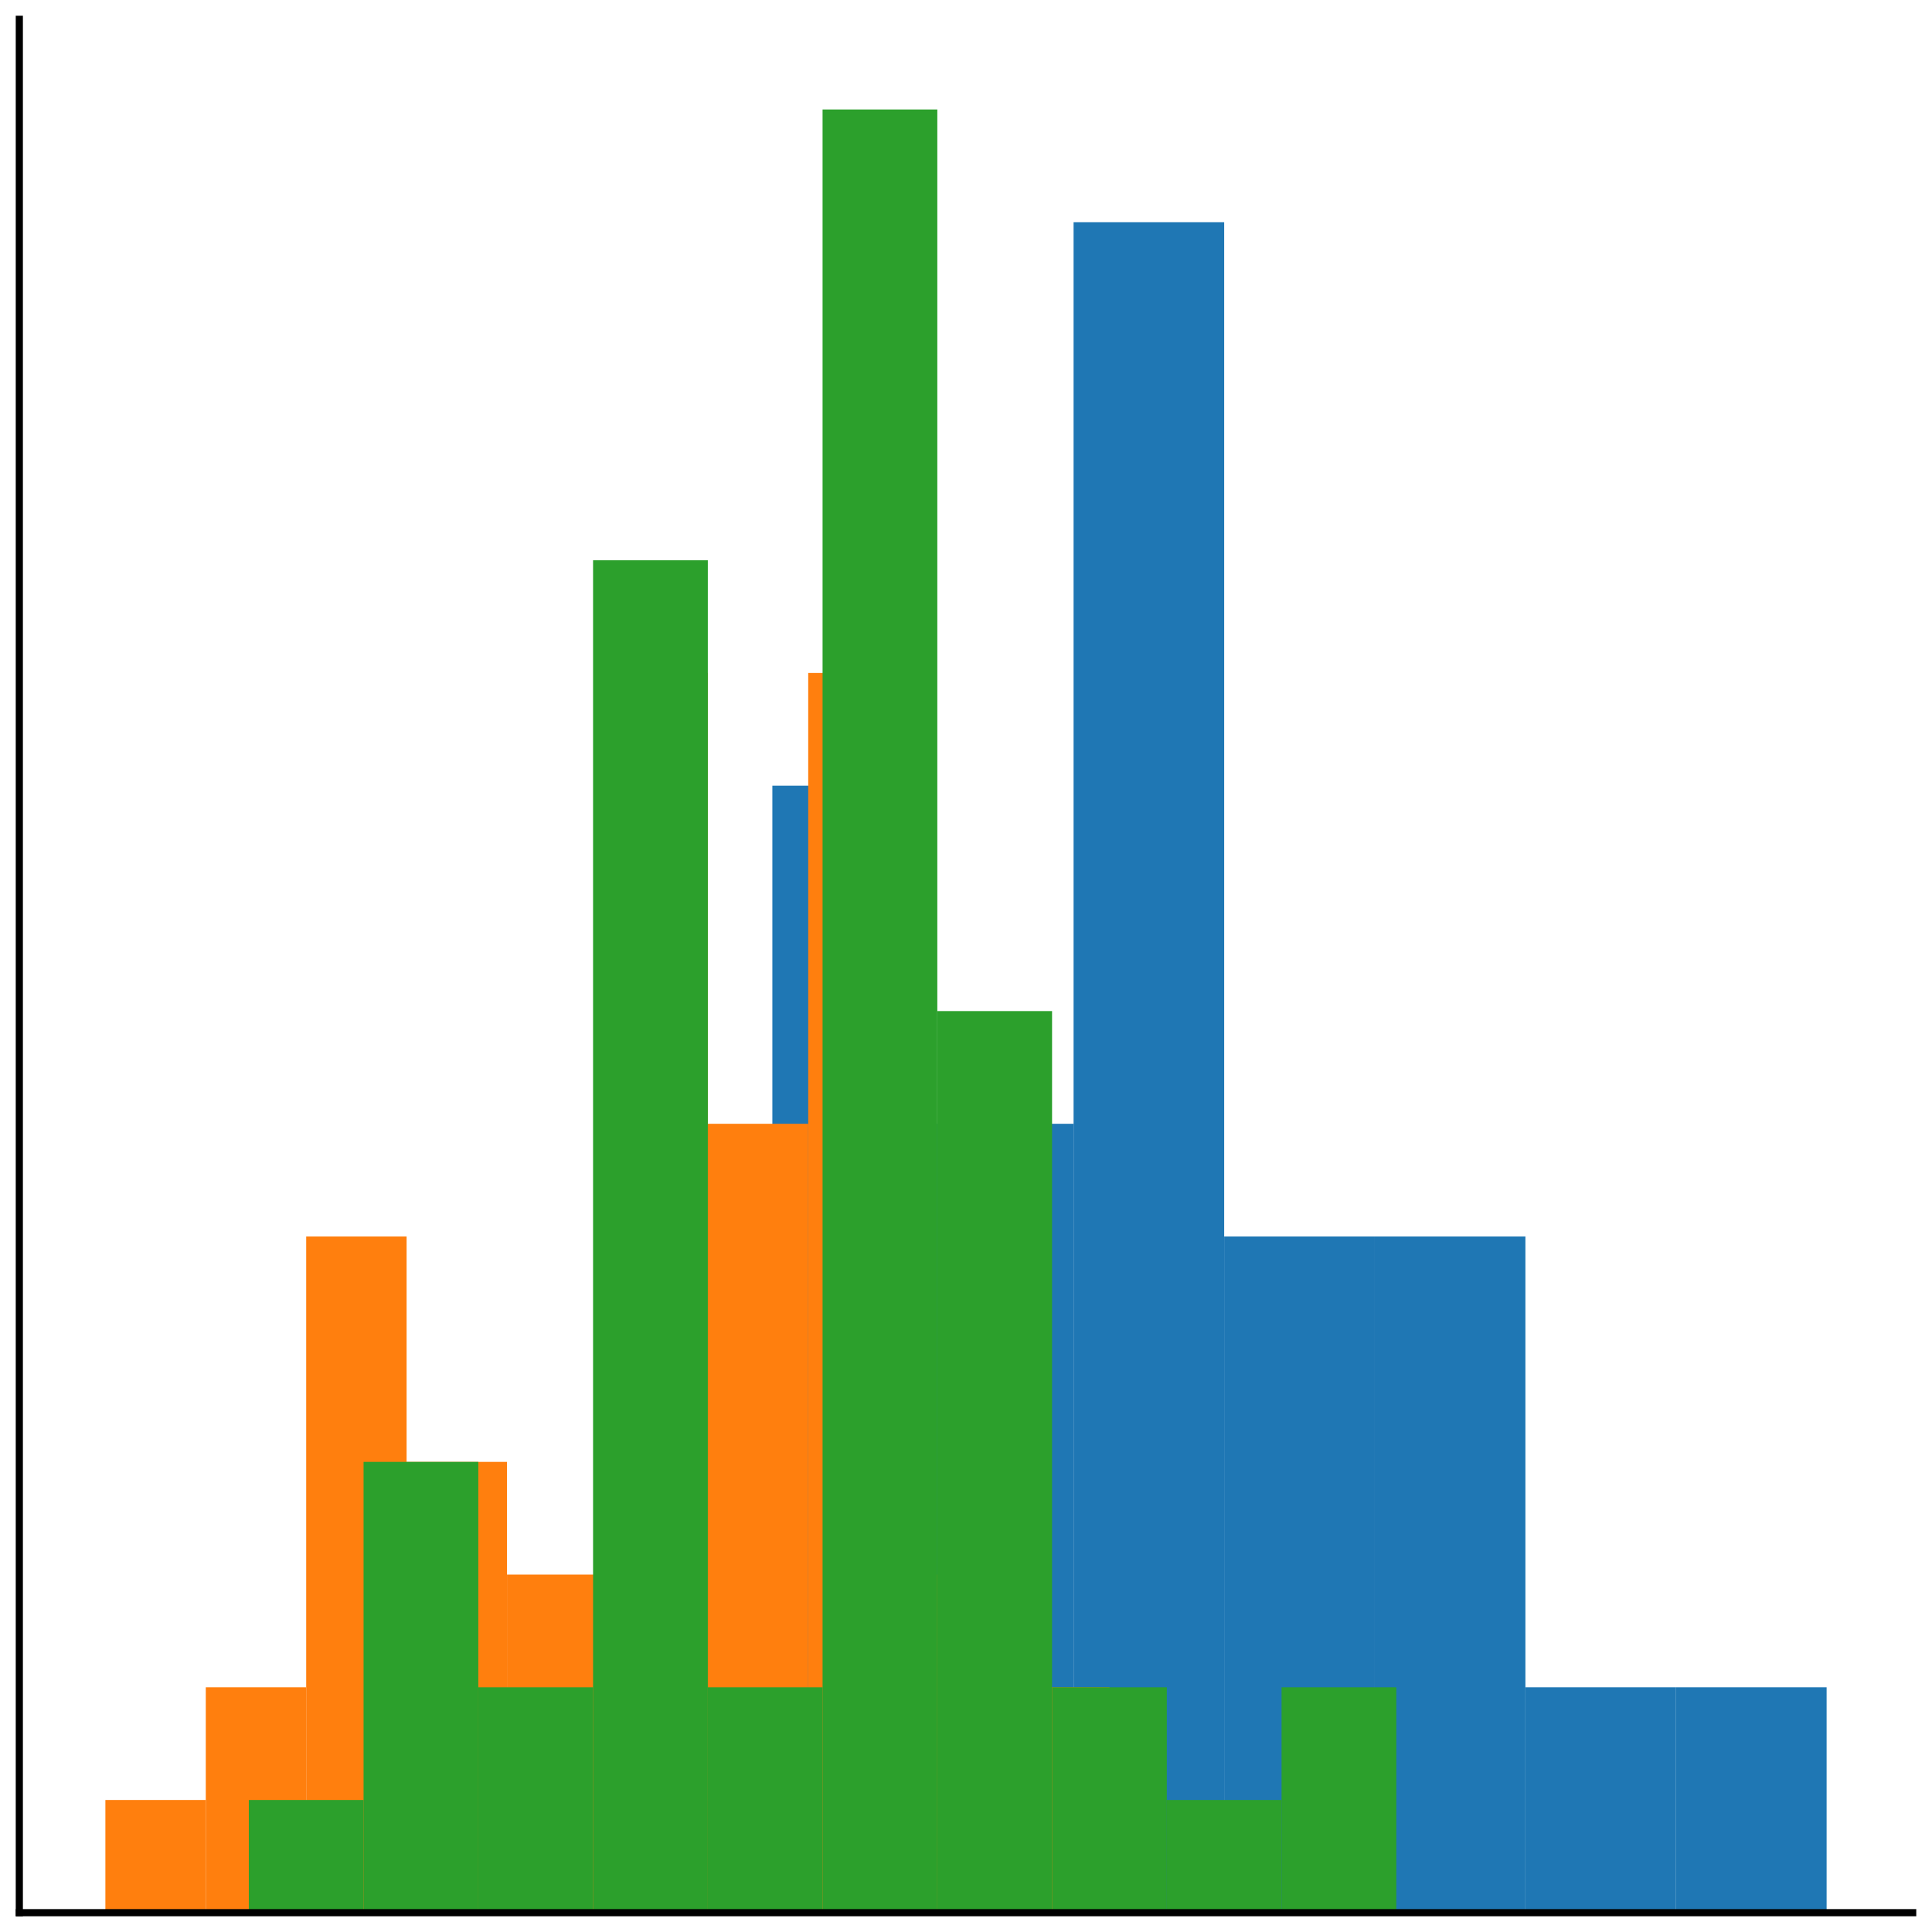
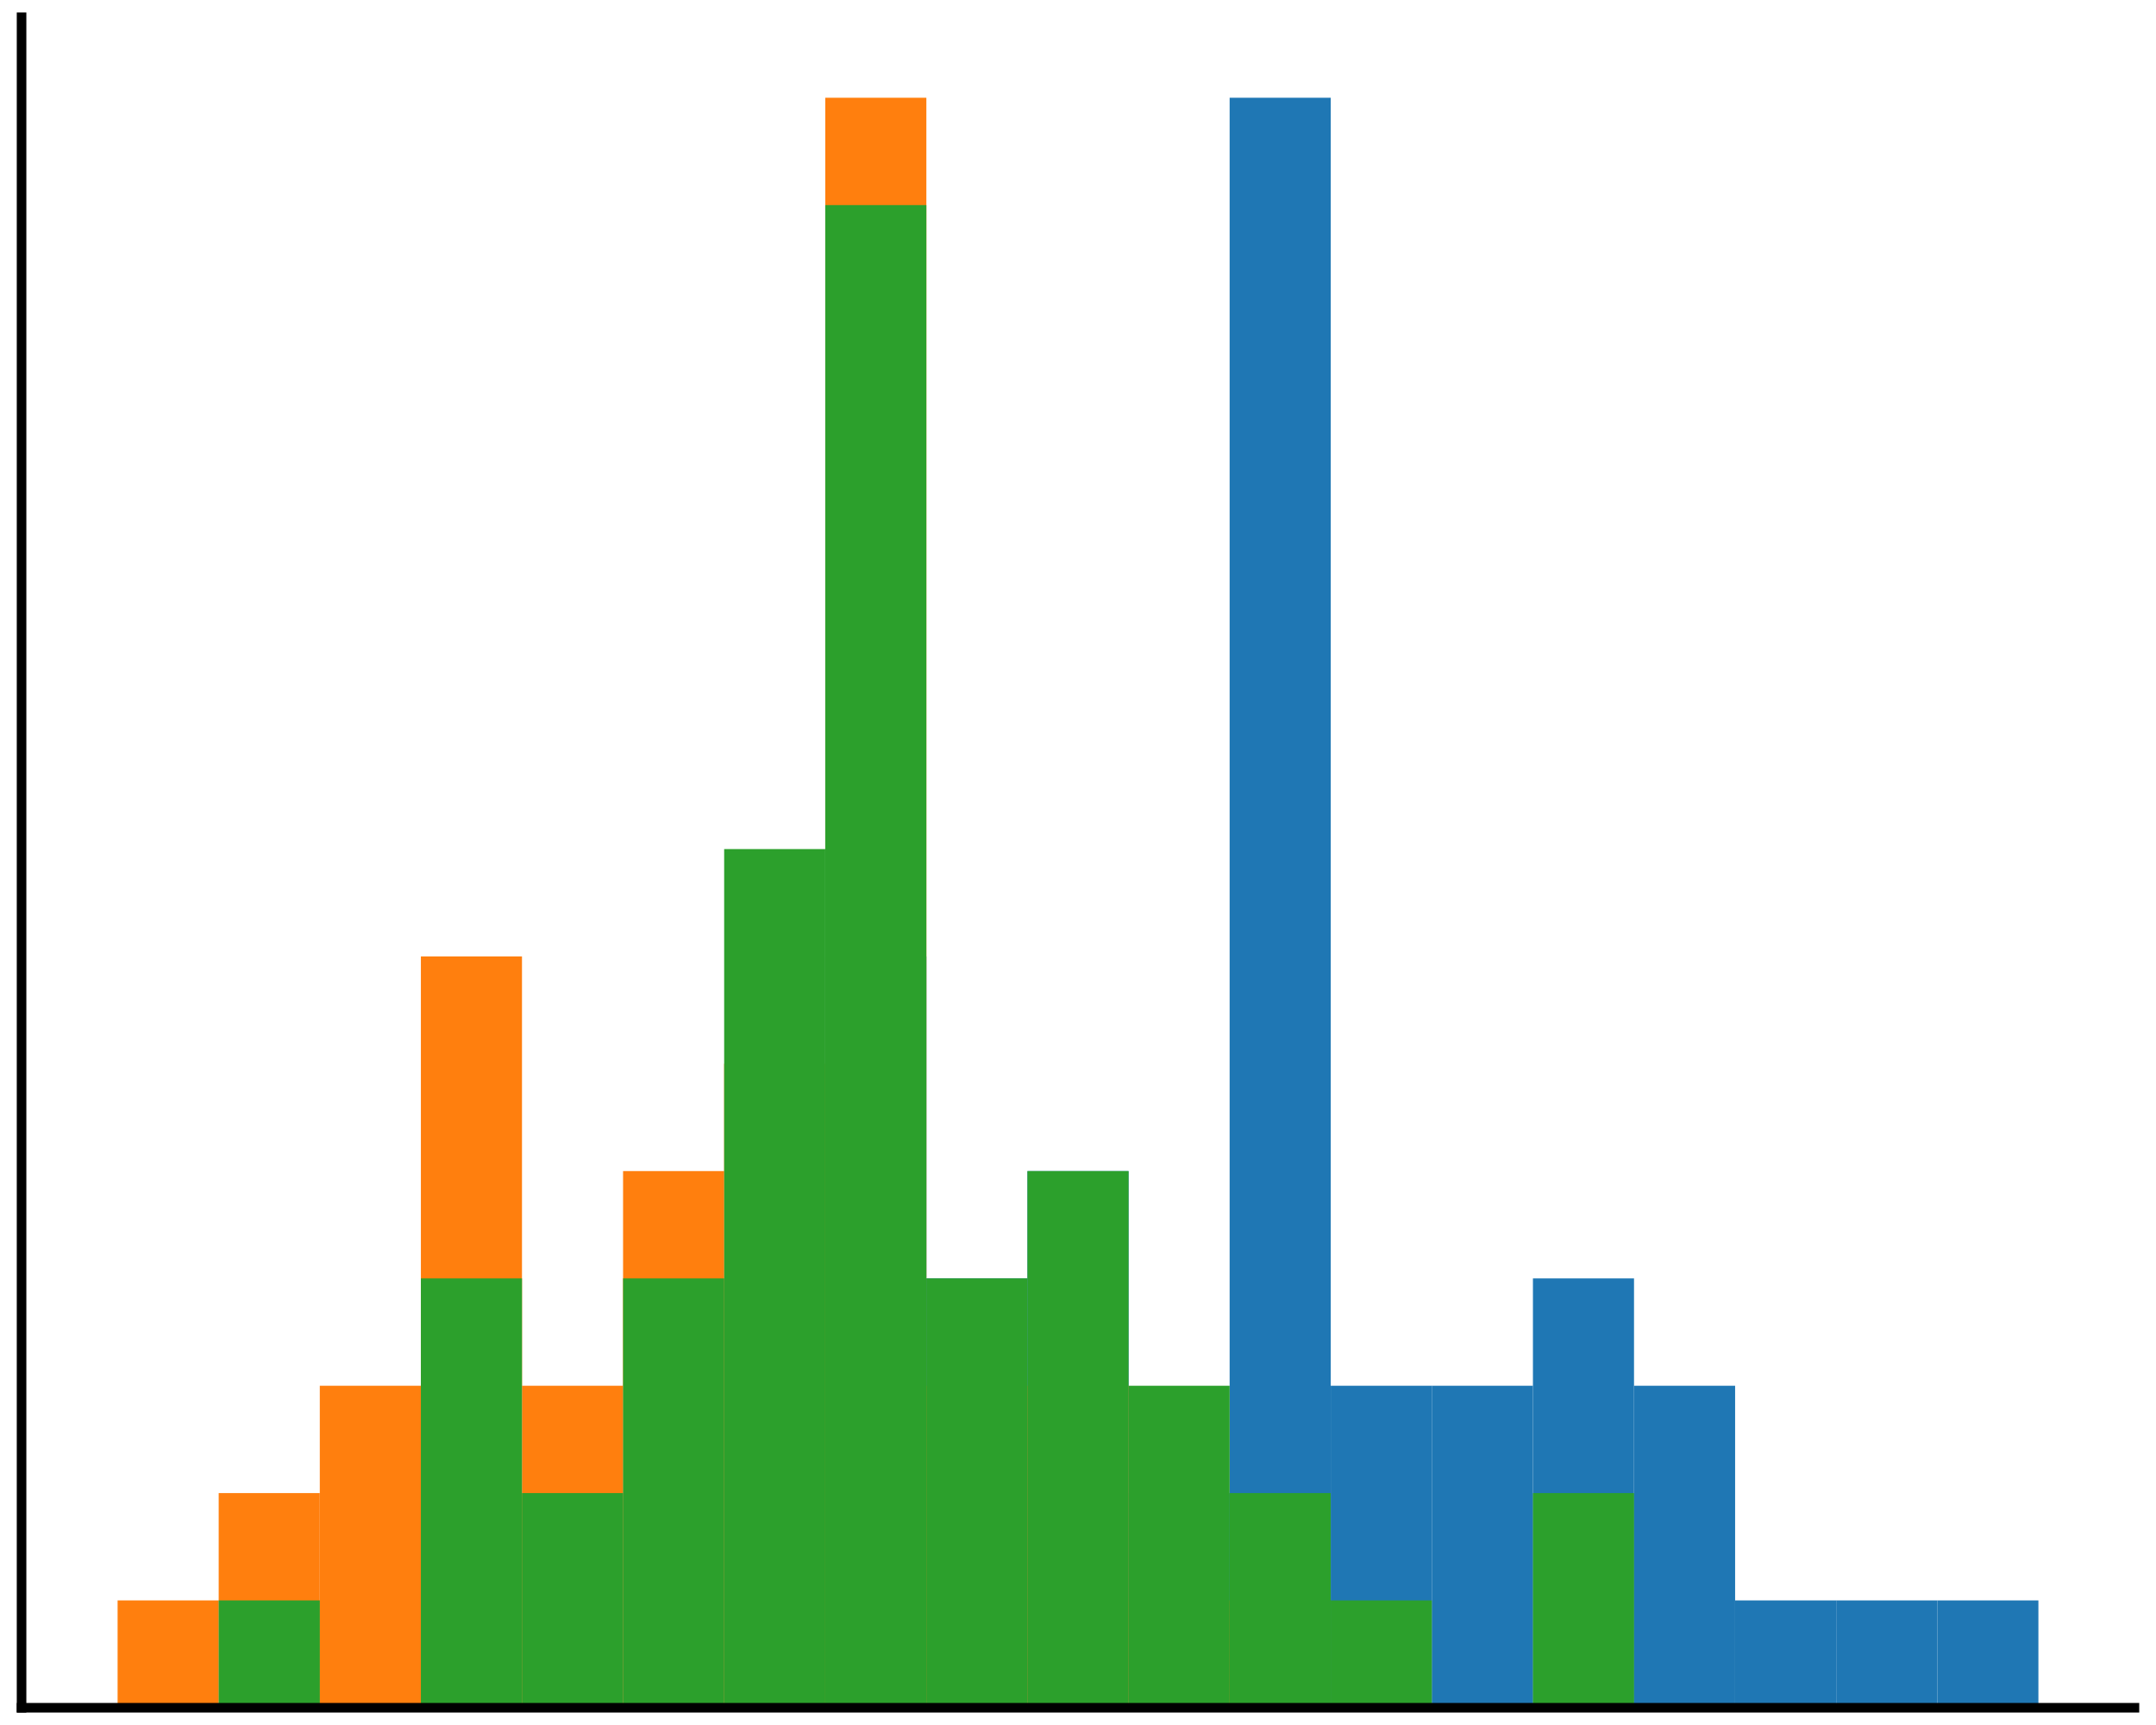
- <svg xmlns="http://www.w3.org/2000/svg" height="216pt" version="1.1" viewBox="0 0 216 216" width="216pt">
+ <svg xmlns="http://www.w3.org/2000/svg" height="144pt" version="1.1" viewBox="0 0 180 144" width="180pt">
  <defs>
    <style type="text/css">
*{stroke-linecap:butt;stroke-linejoin:round;}
  </style>
  </defs>
  <g id="figure_1">
    <g id="patch_1">
-       <path d="M 0 216  L 216 216  L 216 0  L 0 0  z " style="fill:#ffffff;" />
+       <path d="M 0 144  L 180 144  L 180 0  L 0 0  z " style="fill:#ffffff;" />
    </g>
    <g id="axes_1">
      <g id="patch_2">
-         <path d="M 2.16 213.84  L 213.84 213.84  L 213.84 2.16  L 2.16 2.16  z " style="fill:none;" />
+         <path d="M 1.8 142.56  L 178.2 142.56  L 178.2 1.44  L 1.8 1.44  z " style="fill:none;" />
      </g>
      <g id="patch_3">
-         <path clip-path="url(#p894b922c34)" d="M 35.836 213.84  L 52.675 213.84  L 52.675 201.24  L 35.836 201.24  z " style="fill:#1f77b4;" />
+         <path clip-path="url(#p7ea559d3b8)" d="M 9.818 142.56  L 18.258 142.56  L 18.258 142.56  L 9.818 142.56  z " style="fill:#1f77b4;" />
      </g>
      <g id="patch_4">
-         <path clip-path="url(#p894b922c34)" d="M 52.675 213.84  L 69.513 213.84  L 69.513 213.84  L 52.675 213.84  z " style="fill:#1f77b4;" />
+         <path clip-path="url(#p7ea559d3b8)" d="M 18.258 142.56  L 26.699 142.56  L 26.699 142.56  L 18.258 142.56  z " style="fill:#1f77b4;" />
      </g>
      <g id="patch_5">
-         <path clip-path="url(#p894b922c34)" d="M 69.513 213.84  L 86.351 213.84  L 86.351 201.24  L 69.513 201.24  z " style="fill:#1f77b4;" />
+         <path clip-path="url(#p7ea559d3b8)" d="M 26.699 142.56  L 35.139 142.56  L 35.139 133.6  L 26.699 133.6  z " style="fill:#1f77b4;" />
      </g>
      <g id="patch_6">
-         <path clip-path="url(#p894b922c34)" d="M 86.351 213.84  L 103.189 213.84  L 103.189 87.84  L 86.351 87.84  z " style="fill:#1f77b4;" />
+         <path clip-path="url(#p7ea559d3b8)" d="M 35.139 142.56  L 43.579 142.56  L 43.579 142.56  L 35.139 142.56  z " style="fill:#1f77b4;" />
      </g>
      <g id="patch_7">
-         <path clip-path="url(#p894b922c34)" d="M 103.189 213.84  L 120.027 213.84  L 120.027 125.64  L 103.189 125.64  z " style="fill:#1f77b4;" />
+         <path clip-path="url(#p7ea559d3b8)" d="M 43.579 142.56  L 52.019 142.56  L 52.019 142.56  L 43.579 142.56  z " style="fill:#1f77b4;" />
      </g>
      <g id="patch_8">
-         <path clip-path="url(#p894b922c34)" d="M 120.027 213.84  L 136.865 213.84  L 136.865 24.84  L 120.027 24.84  z " style="fill:#1f77b4;" />
+         <path clip-path="url(#p7ea559d3b8)" d="M 52.019 142.56  L 60.459 142.56  L 60.459 142.56  L 52.019 142.56  z " style="fill:#1f77b4;" />
      </g>
      <g id="patch_9">
-         <path clip-path="url(#p894b922c34)" d="M 136.865 213.84  L 153.704 213.84  L 153.704 138.24  L 136.865 138.24  z " style="fill:#1f77b4;" />
+         <path clip-path="url(#p7ea559d3b8)" d="M 60.459 142.56  L 68.9 142.56  L 68.9 142.56  L 60.459 142.56  z " style="fill:#1f77b4;" />
      </g>
      <g id="patch_10">
-         <path clip-path="url(#p894b922c34)" d="M 153.704 213.84  L 170.542 213.84  L 170.542 138.24  L 153.704 138.24  z " style="fill:#1f77b4;" />
+         <path clip-path="url(#p7ea559d3b8)" d="M 68.9 142.56  L 77.34 142.56  L 77.34 79.84  L 68.9 79.84  z " style="fill:#1f77b4;" />
      </g>
      <g id="patch_11">
-         <path clip-path="url(#p894b922c34)" d="M 170.542 213.84  L 187.38 213.84  L 187.38 188.64  L 170.542 188.64  z " style="fill:#1f77b4;" />
+         <path clip-path="url(#p7ea559d3b8)" d="M 77.34 142.56  L 85.78 142.56  L 85.78 106.72  L 77.34 106.72  z " style="fill:#1f77b4;" />
      </g>
      <g id="patch_12">
-         <path clip-path="url(#p894b922c34)" d="M 187.38 213.84  L 204.218 213.84  L 204.218 188.64  L 187.38 188.64  z " style="fill:#1f77b4;" />
+         <path clip-path="url(#p7ea559d3b8)" d="M 85.78 142.56  L 94.22 142.56  L 94.22 97.76  L 85.78 97.76  z " style="fill:#1f77b4;" />
      </g>
      <g id="patch_13">
-         <path clip-path="url(#p894b922c34)" d="M 11.782 213.84  L 23.007 213.84  L 23.007 201.24  L 11.782 201.24  z " style="fill:#ff7f0e;" />
+         <path clip-path="url(#p7ea559d3b8)" d="M 94.22 142.56  L 102.66 142.56  L 102.66 124.64  L 94.22 124.64  z " style="fill:#1f77b4;" />
      </g>
      <g id="patch_14">
-         <path clip-path="url(#p894b922c34)" d="M 23.007 213.84  L 34.233 213.84  L 34.233 188.64  L 23.007 188.64  z " style="fill:#ff7f0e;" />
+         <path clip-path="url(#p7ea559d3b8)" d="M 102.66 142.56  L 111.1 142.56  L 111.1 8.16  L 102.66 8.16  z " style="fill:#1f77b4;" />
      </g>
      <g id="patch_15">
-         <path clip-path="url(#p894b922c34)" d="M 34.233 213.84  L 45.458 213.84  L 45.458 138.24  L 34.233 138.24  z " style="fill:#ff7f0e;" />
+         <path clip-path="url(#p7ea559d3b8)" d="M 111.1 142.56  L 119.541 142.56  L 119.541 115.68  L 111.1 115.68  z " style="fill:#1f77b4;" />
      </g>
      <g id="patch_16">
-         <path clip-path="url(#p894b922c34)" d="M 45.458 213.84  L 56.684 213.84  L 56.684 163.44  L 45.458 163.44  z " style="fill:#ff7f0e;" />
+         <path clip-path="url(#p7ea559d3b8)" d="M 119.541 142.56  L 127.981 142.56  L 127.981 115.68  L 119.541 115.68  z " style="fill:#1f77b4;" />
      </g>
      <g id="patch_17">
-         <path clip-path="url(#p894b922c34)" d="M 56.684 213.84  L 67.909 213.84  L 67.909 176.04  L 56.684 176.04  z " style="fill:#ff7f0e;" />
+         <path clip-path="url(#p7ea559d3b8)" d="M 127.981 142.56  L 136.421 142.56  L 136.421 106.72  L 127.981 106.72  z " style="fill:#1f77b4;" />
      </g>
      <g id="patch_18">
-         <path clip-path="url(#p894b922c34)" d="M 67.909 213.84  L 79.135 213.84  L 79.135 75.24  L 67.909 75.24  z " style="fill:#ff7f0e;" />
+         <path clip-path="url(#p7ea559d3b8)" d="M 136.421 142.56  L 144.861 142.56  L 144.861 115.68  L 136.421 115.68  z " style="fill:#1f77b4;" />
      </g>
      <g id="patch_19">
-         <path clip-path="url(#p894b922c34)" d="M 79.135 213.84  L 90.36 213.84  L 90.36 125.64  L 79.135 125.64  z " style="fill:#ff7f0e;" />
+         <path clip-path="url(#p7ea559d3b8)" d="M 144.861 142.56  L 153.301 142.56  L 153.301 133.6  L 144.861 133.6  z " style="fill:#1f77b4;" />
      </g>
      <g id="patch_20">
-         <path clip-path="url(#p894b922c34)" d="M 90.36 213.84  L 101.585 213.84  L 101.585 75.24  L 90.36 75.24  z " style="fill:#ff7f0e;" />
+         <path clip-path="url(#p7ea559d3b8)" d="M 153.301 142.56  L 161.742 142.56  L 161.742 133.6  L 153.301 133.6  z " style="fill:#1f77b4;" />
      </g>
      <g id="patch_21">
-         <path clip-path="url(#p894b922c34)" d="M 101.585 213.84  L 112.811 213.84  L 112.811 176.04  L 101.585 176.04  z " style="fill:#ff7f0e;" />
+         <path clip-path="url(#p7ea559d3b8)" d="M 161.742 142.56  L 170.182 142.56  L 170.182 133.6  L 161.742 133.6  z " style="fill:#1f77b4;" />
      </g>
      <g id="patch_22">
-         <path clip-path="url(#p894b922c34)" d="M 112.811 213.84  L 124.036 213.84  L 124.036 188.64  L 112.811 188.64  z " style="fill:#ff7f0e;" />
+         <path clip-path="url(#p7ea559d3b8)" d="M 9.818 142.56  L 18.258 142.56  L 18.258 133.6  L 9.818 133.6  z " style="fill:#ff7f0e;" />
      </g>
      <g id="patch_23">
-         <path clip-path="url(#p894b922c34)" d="M 27.818 213.84  L 40.647 213.84  L 40.647 201.24  L 27.818 201.24  z " style="fill:#2ca02c;" />
+         <path clip-path="url(#p7ea559d3b8)" d="M 18.258 142.56  L 26.699 142.56  L 26.699 124.64  L 18.258 124.64  z " style="fill:#ff7f0e;" />
      </g>
      <g id="patch_24">
-         <path clip-path="url(#p894b922c34)" d="M 40.647 213.84  L 53.476 213.84  L 53.476 163.44  L 40.647 163.44  z " style="fill:#2ca02c;" />
+         <path clip-path="url(#p7ea559d3b8)" d="M 26.699 142.56  L 35.139 142.56  L 35.139 115.68  L 26.699 115.68  z " style="fill:#ff7f0e;" />
      </g>
      <g id="patch_25">
-         <path clip-path="url(#p894b922c34)" d="M 53.476 213.84  L 66.305 213.84  L 66.305 188.64  L 53.476 188.64  z " style="fill:#2ca02c;" />
+         <path clip-path="url(#p7ea559d3b8)" d="M 35.139 142.56  L 43.579 142.56  L 43.579 79.84  L 35.139 79.84  z " style="fill:#ff7f0e;" />
      </g>
      <g id="patch_26">
-         <path clip-path="url(#p894b922c34)" d="M 66.305 213.84  L 79.135 213.84  L 79.135 62.64  L 66.305 62.64  z " style="fill:#2ca02c;" />
+         <path clip-path="url(#p7ea559d3b8)" d="M 43.579 142.56  L 52.019 142.56  L 52.019 115.68  L 43.579 115.68  z " style="fill:#ff7f0e;" />
      </g>
      <g id="patch_27">
-         <path clip-path="url(#p894b922c34)" d="M 79.135 213.84  L 91.964 213.84  L 91.964 188.64  L 79.135 188.64  z " style="fill:#2ca02c;" />
+         <path clip-path="url(#p7ea559d3b8)" d="M 52.019 142.56  L 60.459 142.56  L 60.459 97.76  L 52.019 97.76  z " style="fill:#ff7f0e;" />
      </g>
      <g id="patch_28">
-         <path clip-path="url(#p894b922c34)" d="M 91.964 213.84  L 104.793 213.84  L 104.793 12.24  L 91.964 12.24  z " style="fill:#2ca02c;" />
+         <path clip-path="url(#p7ea559d3b8)" d="M 60.459 142.56  L 68.9 142.56  L 68.9 88.8  L 60.459 88.8  z " style="fill:#ff7f0e;" />
      </g>
      <g id="patch_29">
-         <path clip-path="url(#p894b922c34)" d="M 104.793 213.84  L 117.622 213.84  L 117.622 113.04  L 104.793 113.04  z " style="fill:#2ca02c;" />
+         <path clip-path="url(#p7ea559d3b8)" d="M 68.9 142.56  L 77.34 142.56  L 77.34 8.16  L 68.9 8.16  z " style="fill:#ff7f0e;" />
      </g>
      <g id="patch_30">
-         <path clip-path="url(#p894b922c34)" d="M 117.622 213.84  L 130.451 213.84  L 130.451 188.64  L 117.622 188.64  z " style="fill:#2ca02c;" />
+         <path clip-path="url(#p7ea559d3b8)" d="M 77.34 142.56  L 85.78 142.56  L 85.78 115.68  L 77.34 115.68  z " style="fill:#ff7f0e;" />
      </g>
      <g id="patch_31">
-         <path clip-path="url(#p894b922c34)" d="M 130.451 213.84  L 143.28 213.84  L 143.28 201.24  L 130.451 201.24  z " style="fill:#2ca02c;" />
+         <path clip-path="url(#p7ea559d3b8)" d="M 85.78 142.56  L 94.22 142.56  L 94.22 115.68  L 85.78 115.68  z " style="fill:#ff7f0e;" />
      </g>
      <g id="patch_32">
-         <path clip-path="url(#p894b922c34)" d="M 143.28 213.84  L 156.109 213.84  L 156.109 188.64  L 143.28 188.64  z " style="fill:#2ca02c;" />
+         <path clip-path="url(#p7ea559d3b8)" d="M 94.22 142.56  L 102.66 142.56  L 102.66 133.6  L 94.22 133.6  z " style="fill:#ff7f0e;" />
+       </g>
+       <g id="patch_33">
+         <path clip-path="url(#p7ea559d3b8)" d="M 102.66 142.56  L 111.1 142.56  L 111.1 133.6  L 102.66 133.6  z " style="fill:#ff7f0e;" />
+       </g>
+       <g id="patch_34">
+         <path clip-path="url(#p7ea559d3b8)" d="M 111.1 142.56  L 119.541 142.56  L 119.541 142.56  L 111.1 142.56  z " style="fill:#ff7f0e;" />
+       </g>
+       <g id="patch_35">
+         <path clip-path="url(#p7ea559d3b8)" d="M 119.541 142.56  L 127.981 142.56  L 127.981 142.56  L 119.541 142.56  z " style="fill:#ff7f0e;" />
+       </g>
+       <g id="patch_36">
+         <path clip-path="url(#p7ea559d3b8)" d="M 127.981 142.56  L 136.421 142.56  L 136.421 142.56  L 127.981 142.56  z " style="fill:#ff7f0e;" />
+       </g>
+       <g id="patch_37">
+         <path clip-path="url(#p7ea559d3b8)" d="M 136.421 142.56  L 144.861 142.56  L 144.861 142.56  L 136.421 142.56  z " style="fill:#ff7f0e;" />
+       </g>
+       <g id="patch_38">
+         <path clip-path="url(#p7ea559d3b8)" d="M 144.861 142.56  L 153.301 142.56  L 153.301 142.56  L 144.861 142.56  z " style="fill:#ff7f0e;" />
+       </g>
+       <g id="patch_39">
+         <path clip-path="url(#p7ea559d3b8)" d="M 153.301 142.56  L 161.742 142.56  L 161.742 142.56  L 153.301 142.56  z " style="fill:#ff7f0e;" />
+       </g>
+       <g id="patch_40">
+         <path clip-path="url(#p7ea559d3b8)" d="M 161.742 142.56  L 170.182 142.56  L 170.182 142.56  L 161.742 142.56  z " style="fill:#ff7f0e;" />
+       </g>
+       <g id="patch_41">
+         <path clip-path="url(#p7ea559d3b8)" d="M 9.818 142.56  L 18.258 142.56  L 18.258 142.56  L 9.818 142.56  z " style="fill:#2ca02c;" />
+       </g>
+       <g id="patch_42">
+         <path clip-path="url(#p7ea559d3b8)" d="M 18.258 142.56  L 26.699 142.56  L 26.699 133.6  L 18.258 133.6  z " style="fill:#2ca02c;" />
+       </g>
+       <g id="patch_43">
+         <path clip-path="url(#p7ea559d3b8)" d="M 26.699 142.56  L 35.139 142.56  L 35.139 142.56  L 26.699 142.56  z " style="fill:#2ca02c;" />
+       </g>
+       <g id="patch_44">
+         <path clip-path="url(#p7ea559d3b8)" d="M 35.139 142.56  L 43.579 142.56  L 43.579 106.72  L 35.139 106.72  z " style="fill:#2ca02c;" />
+       </g>
+       <g id="patch_45">
+         <path clip-path="url(#p7ea559d3b8)" d="M 43.579 142.56  L 52.019 142.56  L 52.019 124.64  L 43.579 124.64  z " style="fill:#2ca02c;" />
+       </g>
+       <g id="patch_46">
+         <path clip-path="url(#p7ea559d3b8)" d="M 52.019 142.56  L 60.459 142.56  L 60.459 106.72  L 52.019 106.72  z " style="fill:#2ca02c;" />
+       </g>
+       <g id="patch_47">
+         <path clip-path="url(#p7ea559d3b8)" d="M 60.459 142.56  L 68.9 142.56  L 68.9 70.88  L 60.459 70.88  z " style="fill:#2ca02c;" />
+       </g>
+       <g id="patch_48">
+         <path clip-path="url(#p7ea559d3b8)" d="M 68.9 142.56  L 77.34 142.56  L 77.34 17.12  L 68.9 17.12  z " style="fill:#2ca02c;" />
+       </g>
+       <g id="patch_49">
+         <path clip-path="url(#p7ea559d3b8)" d="M 77.34 142.56  L 85.78 142.56  L 85.78 106.72  L 77.34 106.72  z " style="fill:#2ca02c;" />
+       </g>
+       <g id="patch_50">
+         <path clip-path="url(#p7ea559d3b8)" d="M 85.78 142.56  L 94.22 142.56  L 94.22 97.76  L 85.78 97.76  z " style="fill:#2ca02c;" />
+       </g>
+       <g id="patch_51">
+         <path clip-path="url(#p7ea559d3b8)" d="M 94.22 142.56  L 102.66 142.56  L 102.66 115.68  L 94.22 115.68  z " style="fill:#2ca02c;" />
+       </g>
+       <g id="patch_52">
+         <path clip-path="url(#p7ea559d3b8)" d="M 102.66 142.56  L 111.1 142.56  L 111.1 124.64  L 102.66 124.64  z " style="fill:#2ca02c;" />
+       </g>
+       <g id="patch_53">
+         <path clip-path="url(#p7ea559d3b8)" d="M 111.1 142.56  L 119.541 142.56  L 119.541 133.6  L 111.1 133.6  z " style="fill:#2ca02c;" />
+       </g>
+       <g id="patch_54">
+         <path clip-path="url(#p7ea559d3b8)" d="M 119.541 142.56  L 127.981 142.56  L 127.981 142.56  L 119.541 142.56  z " style="fill:#2ca02c;" />
+       </g>
+       <g id="patch_55">
+         <path clip-path="url(#p7ea559d3b8)" d="M 127.981 142.56  L 136.421 142.56  L 136.421 124.64  L 127.981 124.64  z " style="fill:#2ca02c;" />
+       </g>
+       <g id="patch_56">
+         <path clip-path="url(#p7ea559d3b8)" d="M 136.421 142.56  L 144.861 142.56  L 144.861 142.56  L 136.421 142.56  z " style="fill:#2ca02c;" />
+       </g>
+       <g id="patch_57">
+         <path clip-path="url(#p7ea559d3b8)" d="M 144.861 142.56  L 153.301 142.56  L 153.301 142.56  L 144.861 142.56  z " style="fill:#2ca02c;" />
+       </g>
+       <g id="patch_58">
+         <path clip-path="url(#p7ea559d3b8)" d="M 153.301 142.56  L 161.742 142.56  L 161.742 142.56  L 153.301 142.56  z " style="fill:#2ca02c;" />
+       </g>
+       <g id="patch_59">
+         <path clip-path="url(#p7ea559d3b8)" d="M 161.742 142.56  L 170.182 142.56  L 170.182 142.56  L 161.742 142.56  z " style="fill:#2ca02c;" />
      </g>
      <g id="matplotlib.axis_1" />
      <g id="matplotlib.axis_2" />
-       <g id="patch_33">
-         <path d="M 2.16 213.84  L 2.16 2.16  " style="fill:none;stroke:#000000;stroke-linecap:square;stroke-linejoin:miter;stroke-width:0.8;" />
-       </g>
-       <g id="patch_34">
-         <path d="M 2.16 213.84  L 213.84 213.84  " style="fill:none;stroke:#000000;stroke-linecap:square;stroke-linejoin:miter;stroke-width:0.8;" />
+       <g id="patch_60">
+         <path d="M 1.8 142.56  L 1.8 1.44  " style="fill:none;stroke:#000000;stroke-linecap:square;stroke-linejoin:miter;stroke-width:0.8;" />
+       </g>
+       <g id="patch_61">
+         <path d="M 1.8 142.56  L 178.2 142.56  " style="fill:none;stroke:#000000;stroke-linecap:square;stroke-linejoin:miter;stroke-width:0.8;" />
      </g>
    </g>
  </g>
  <defs>
-     <clipPath id="p894b922c34">
-       <rect height="211.68" width="211.68" x="2.16" y="2.16" />
+     <clipPath id="p7ea559d3b8">
+       <rect height="141.12" width="176.4" x="1.8" y="1.44" />
    </clipPath>
  </defs>
</svg>
